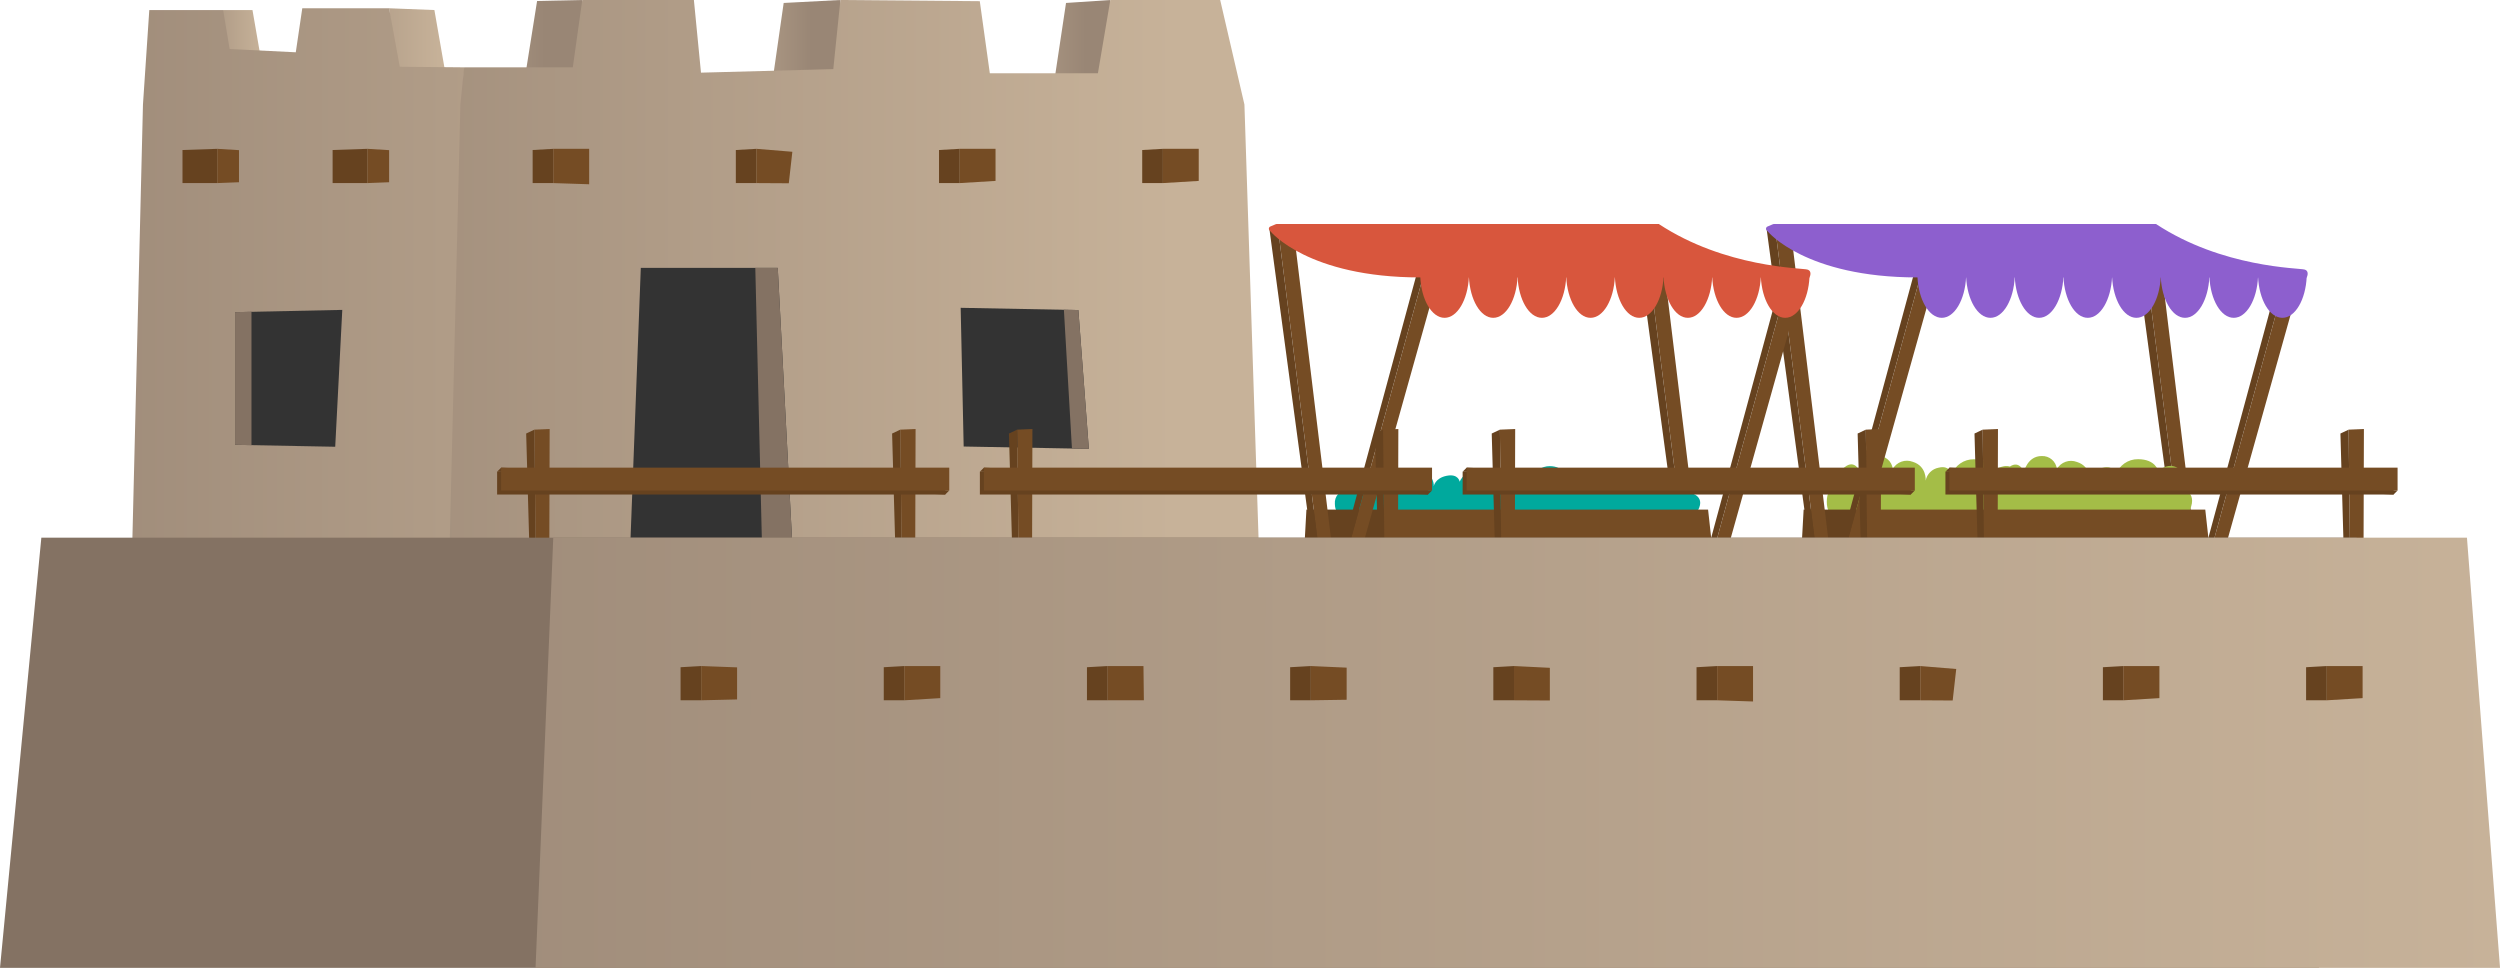
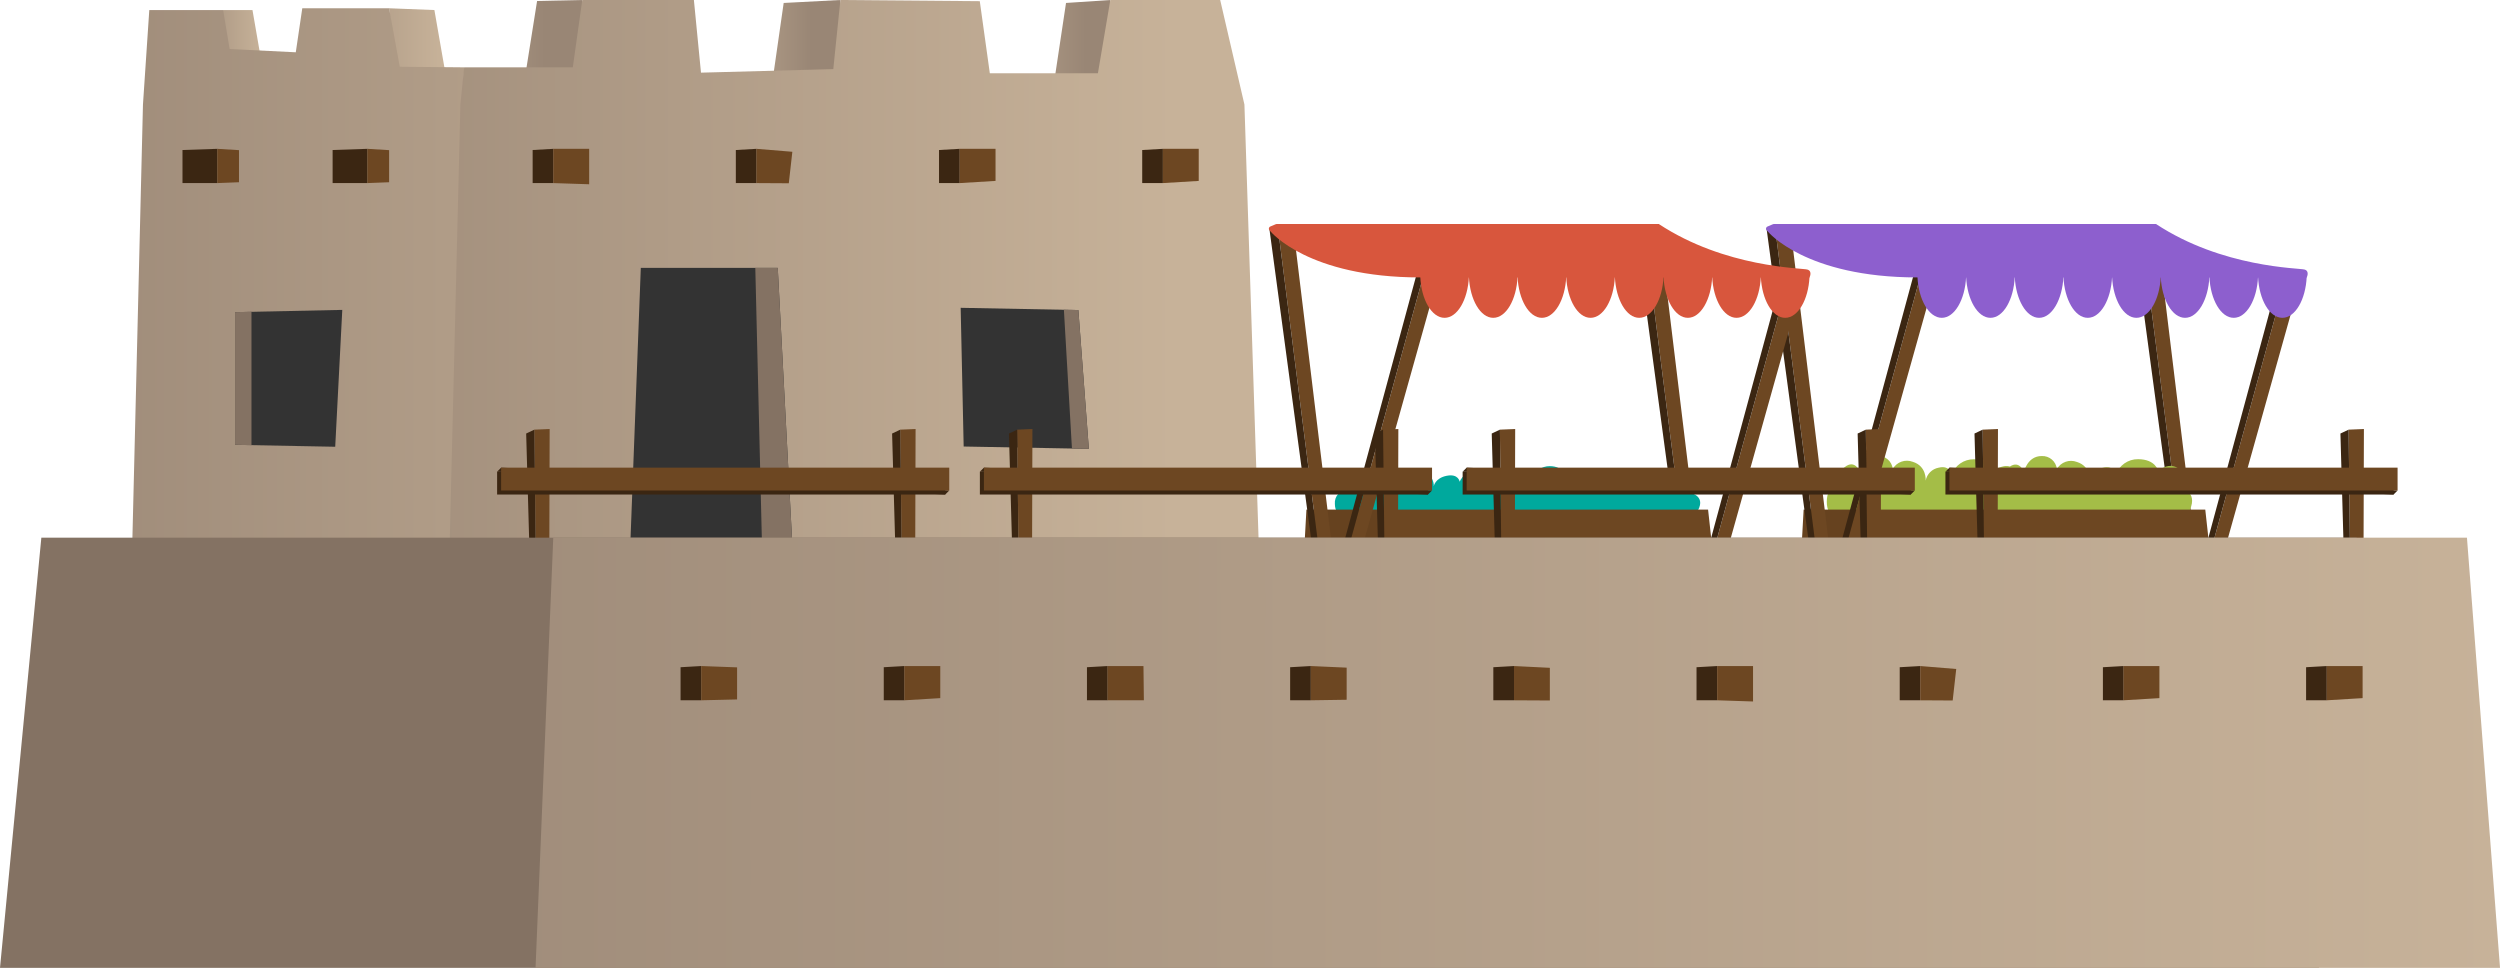
<svg xmlns="http://www.w3.org/2000/svg" xmlns:xlink="http://www.w3.org/1999/xlink" width="1058.12" height="409.65" viewBox="0 0 1058.12 409.65">
  <defs>
    <style>
      .cls-1 {
-         fill: #754c24;
+         fill: #6d4722;
      }

      .cls-2 {
-         fill: #66421f;
+         fill: #3b2612;
      }

      .cls-3 {
        fill: #a4bd47;
      }

      .cls-4 {
+         fill: #66421f;
+       }
+ 
+       .cls-5 {
        fill: #8d5fce;
      }

-       .cls-5 {
+       .cls-6 {
        fill: #00a99d;
      }

-       .cls-6 {
+       .cls-7 {
        fill: #d8563d;
      }

-       .cls-7 {
+       .cls-8 {
        fill: url(#linear-gradient);
      }

-       .cls-8 {
+       .cls-9 {
        fill: url(#linear-gradient-2);
      }

-       .cls-9 {
+       .cls-10 {
        fill: url(#linear-gradient-3);
      }

-       .cls-10 {
+       .cls-11 {
        fill: url(#linear-gradient-4);
      }

-       .cls-11 {
+       .cls-12 {
        fill: url(#linear-gradient-5);
      }

-       .cls-12 {
+       .cls-13 {
        fill: url(#linear-gradient-6);
      }

-       .cls-13 {
+       .cls-14 {
        fill: url(#linear-gradient-7);
      }

-       .cls-14 {
+       .cls-15 {
        fill: #333;
      }

-       .cls-15 {
+       .cls-16 {
        fill: #847263;
      }

-       .cls-16 {
+       .cls-17 {
        fill: url(#linear-gradient-8);
      }
    </style>
    <linearGradient id="linear-gradient" x1="230.69" y1="15.29" x2="160.52" y2="15.29" gradientUnits="userSpaceOnUse">
      <stop offset="0" stop-color="#998675" />
      <stop offset="1" stop-color="#c7b299" />
    </linearGradient>
    <linearGradient id="linear-gradient-2" x1="343.36" y1="18.04" x2="294.19" y2="18.04" xlink:href="#linear-gradient" />
    <linearGradient id="linear-gradient-3" x1="459.53" y1="17.79" x2="403.36" y2="17.79" xlink:href="#linear-gradient" />
    <linearGradient id="linear-gradient-4" x1="117.19" y1="18.71" x2="187.37" y2="18.71" xlink:href="#linear-gradient" />
    <linearGradient id="linear-gradient-5" x1="74.69" y1="14.83" x2="110.73" y2="14.83" xlink:href="#linear-gradient" />
    <linearGradient id="linear-gradient-6" x1="-21.38" y1="130.82" x2="399.34" y2="130.82" xlink:href="#linear-gradient" />
    <linearGradient id="linear-gradient-7" x1="76.95" y1="129.07" x2="497.67" y2="129.07" xlink:href="#linear-gradient" />
    <linearGradient id="linear-gradient-8" x1="41.33" y1="318.6" x2="1058.12" y2="318.6" xlink:href="#linear-gradient" />
  </defs>
  <g id="Layer_2" data-name="Layer 2">
    <g id="_0" data-name="0">
      <g>
        <g>
          <g>
            <polygon class="cls-1" points="906.03 95.1 912.51 94.83 932.33 258.11 926.76 258.11 906.03 95.1" />
            <polygon class="cls-2" points="906.03 95.1 902.57 96.74 924.3 258.11 926.76 258.11 906.03 95.1" />
          </g>
          <g>
            <polygon class="cls-1" points="968.17 115.1 974.65 114.83 934.46 258.11 928.9 258.11 968.17 115.1" />
            <polygon class="cls-2" points="968.17 115.1 964.71 116.74 926.44 258.11 928.9 258.11 968.17 115.1" />
          </g>
        </g>
        <path class="cls-3" d="M922.88,206.6s3.5-4.25-.47-7.92-9,.58-9,.58-1-4.88-8.46-4.91A9.84,9.84,0,0,0,895.5,201S895,196.75,890,198a6.86,6.86,0,0,0-5.49,5.46s.51-6.09-5.46-7.94a6.92,6.92,0,0,0-8.48,3,6.17,6.17,0,0,0-6.46-5.5c-6,0-7.49,6.67-7.49,6.67s-1.82-5-5.93-2.23c-3.41-1-6.78,1.84-6.78,1.84s-1-4.88-8.46-4.91A9.84,9.84,0,0,0,826,201s-.48-4.26-5.47-3.06a6.86,6.86,0,0,0-5.49,5.46s.51-6.09-5.46-7.94a6.92,6.92,0,0,0-8.48,3,6.17,6.17,0,0,0-6.46-5.5c-6,0-7.49,6.67-7.49,6.67s-2-5.49-6.47-1.85-2,7.29-2,7.29-5.48,0-5.5,7.29,6,7.93,6,7.93l77.21.3a2.6,2.6,0,0,0,.38-.27l69.12.27c3-1.81,1-4.86,1-4.86C930.35,207.85,922.88,206.6,922.88,206.6Z" />
        <g>
-           <polygon class="cls-2" points="794.05 215.7 763.38 215.7 761.05 258.11 799.38 258.11 794.05 215.7" />
+           <polygon class="cls-4" points="794.05 215.7 763.38 215.7 761.05 258.11 799.38 258.11 794.05 215.7" />
          <polygon class="cls-1" points="938.05 258.14 933.38 215.7 794.05 215.7 794.72 258.14 938.05 258.14" />
        </g>
        <g>
          <g>
            <polygon class="cls-1" points="751.15 95.1 757.63 94.83 777.45 258.11 771.88 258.11 751.15 95.1" />
            <polygon class="cls-2" points="751.15 95.1 747.69 96.74 769.42 258.11 771.88 258.11 751.15 95.1" />
          </g>
          <g>
            <polygon class="cls-1" points="813.29 115.1 819.77 114.83 779.58 258.11 774.02 258.11 813.29 115.1" />
            <polygon class="cls-2" points="813.29 115.1 809.83 116.74 771.56 258.11 774.02 258.11 813.29 115.1" />
          </g>
        </g>
        <g>
-           <path class="cls-4" d="M748.24,98s15.81,19.42,63.31,19.42l164.74.06s1.43-2.73-.91-3.4-34.75-.73-62.87-19.28H750.84a1.14,1.14,0,0,0-.4.08l-2.36,1a1,1,0,0,0-.27,1.67Z" />
-           <g>
-             <path class="cls-4" d="M811.56,117.16c.44,9.72,4.88,17.36,10.29,17.36s9.85-7.64,10.3-17.36Z" />
-             <path class="cls-4" d="M832.15,117.16c.45,9.72,4.88,17.36,10.3,17.36s9.85-7.64,10.29-17.36Z" />
-             <path class="cls-4" d="M852.74,117.16c.45,9.72,4.89,17.36,10.3,17.36s9.85-7.64,10.3-17.36Z" />
-             <path class="cls-4" d="M873.34,117.16c.44,9.72,4.88,17.36,10.29,17.36s9.86-7.64,10.3-17.36Z" />
-             <path class="cls-4" d="M893.93,117.16c.45,9.72,4.88,17.36,10.3,17.36s9.85-7.64,10.3-17.36Z" />
-             <path class="cls-4" d="M914.53,117.16c.44,9.72,4.88,17.36,10.29,17.36s9.85-7.64,10.3-17.36Z" />
-             <path class="cls-4" d="M935.12,117.16c.44,9.72,4.88,17.36,10.3,17.36s9.85-7.64,10.29-17.36Z" />
-             <path class="cls-4" d="M955.71,117.16c.45,9.72,4.88,17.36,10.3,17.36s9.85-7.64,10.3-17.36Z" />
+           <path class="cls-5" d="M748.24,98s15.81,19.42,63.31,19.42l164.74.06s1.43-2.73-.91-3.4-34.75-.73-62.87-19.28H750.84a1.14,1.14,0,0,0-.4.08l-2.36,1a1,1,0,0,0-.27,1.67Z" />
+           <g>
+             <path class="cls-5" d="M811.56,117.16c.44,9.72,4.88,17.36,10.29,17.36s9.85-7.64,10.3-17.36Z" />
+             <path class="cls-5" d="M832.15,117.16c.45,9.72,4.88,17.36,10.3,17.36s9.85-7.64,10.29-17.36Z" />
+             <path class="cls-5" d="M852.74,117.16c.45,9.72,4.89,17.36,10.3,17.36s9.85-7.64,10.3-17.36Z" />
+             <path class="cls-5" d="M873.34,117.16c.44,9.72,4.88,17.36,10.29,17.36s9.86-7.64,10.3-17.36Z" />
+             <path class="cls-5" d="M893.93,117.16c.45,9.72,4.88,17.36,10.3,17.36s9.85-7.64,10.3-17.36Z" />
+             <path class="cls-5" d="M914.53,117.16c.44,9.72,4.88,17.36,10.29,17.36s9.85-7.64,10.3-17.36Z" />
+             <path class="cls-5" d="M935.12,117.16c.44,9.72,4.88,17.36,10.3,17.36s9.85-7.64,10.29-17.36Z" />
+             <path class="cls-5" d="M955.71,117.16c.45,9.72,4.88,17.36,10.3,17.36s9.85-7.64,10.3-17.36Z" />
          </g>
        </g>
      </g>
      <g>
        <g>
          <g>
            <polygon class="cls-1" points="695.59 95.1 702.07 94.83 721.88 258.11 716.32 258.11 695.59 95.1" />
            <polygon class="cls-2" points="695.59 95.1 692.13 96.74 713.86 258.11 716.32 258.11 695.59 95.1" />
          </g>
          <g>
            <polygon class="cls-1" points="757.73 115.1 764.21 114.83 724.02 258.11 718.46 258.11 757.73 115.1" />
            <polygon class="cls-2" points="757.73 115.1 754.27 116.74 716 258.11 718.46 258.11 757.73 115.1" />
          </g>
        </g>
-         <path class="cls-5" d="M714.71,208.43s3.5-3.48-.48-6.48-9,.47-9,.47-1-4-8.45-4-9.48,5.45-9.48,5.45-.49-3.49-5.47-2.51-5.5,4.46-5.5,4.46.52-5-5.46-6.49-8.47,2.47-8.47,2.47-.48-4.49-6.46-4.51a7.74,7.74,0,0,0-7.49,5.46,4,4,0,0,0-5.94-1.83c-3.41-.83-6.78,1.51-6.78,1.51s-1-4-8.45-4-9.48,5.45-9.48,5.45-.49-3.49-5.47-2.51-5.5,4.46-5.5,4.46.52-5-5.46-6.49-8.47,2.47-8.47,2.47-.48-4.49-6.46-4.51a7.74,7.74,0,0,0-7.49,5.46s-2-4.49-6.47-1.52-2,6-2,6a5.54,5.54,0,0,0-5.5,6c0,6,6,6.5,6,6.5l77.2.24a3.44,3.44,0,0,0,.38-.22l69.12.22a2.48,2.48,0,0,0,1-4C722.18,209.45,714.71,208.43,714.71,208.43Z" />
-         <g>
-           <polygon class="cls-2" points="583.61 215.7 552.94 215.7 550.61 258.11 588.94 258.11 583.61 215.7" />
+         <path class="cls-6" d="M714.71,208.43s3.5-3.48-.48-6.48-9,.47-9,.47-1-4-8.45-4-9.48,5.45-9.48,5.45-.49-3.49-5.47-2.51-5.5,4.46-5.5,4.46.52-5-5.46-6.49-8.47,2.47-8.47,2.47-.48-4.49-6.46-4.51a7.74,7.74,0,0,0-7.49,5.46,4,4,0,0,0-5.94-1.83c-3.41-.83-6.78,1.51-6.78,1.51s-1-4-8.45-4-9.48,5.45-9.48,5.45-.49-3.49-5.47-2.51-5.5,4.46-5.5,4.46.52-5-5.46-6.49-8.47,2.47-8.47,2.47-.48-4.49-6.46-4.51a7.74,7.74,0,0,0-7.49,5.46s-2-4.49-6.47-1.52-2,6-2,6a5.54,5.54,0,0,0-5.5,6c0,6,6,6.5,6,6.5l77.2.24a3.44,3.44,0,0,0,.38-.22l69.12.22a2.48,2.48,0,0,0,1-4C722.18,209.45,714.71,208.43,714.71,208.43Z" />
+         <g>
+           <polygon class="cls-4" points="583.61 215.7 552.94 215.7 550.61 258.11 588.94 258.11 583.61 215.7" />
          <polygon class="cls-1" points="727.61 258.14 722.94 215.7 583.61 215.7 584.28 258.14 727.61 258.14" />
        </g>
        <g>
          <g>
            <polygon class="cls-1" points="540.71 95.1 547.19 94.83 567 258.11 561.44 258.11 540.71 95.1" />
            <polygon class="cls-2" points="540.71 95.1 537.25 96.74 558.98 258.11 561.44 258.11 540.71 95.1" />
          </g>
          <g>
            <polygon class="cls-1" points="602.85 115.1 609.33 114.83 569.14 258.11 563.58 258.11 602.85 115.1" />
            <polygon class="cls-2" points="602.85 115.1 599.39 116.74 561.12 258.11 563.58 258.11 602.85 115.1" />
          </g>
        </g>
        <g>
-           <path class="cls-6" d="M537.8,98s15.81,19.42,63.31,19.42l164.74.06s1.43-2.73-.91-3.4-34.75-.73-62.87-19.28H540.4a1.1,1.1,0,0,0-.4.08l-2.37,1a1,1,0,0,0-.26,1.67Z" />
-           <g>
-             <path class="cls-6" d="M601.12,117.16c.44,9.72,4.88,17.36,10.29,17.36s9.85-7.64,10.3-17.36Z" />
-             <path class="cls-6" d="M621.71,117.16c.45,9.72,4.88,17.36,10.3,17.36s9.85-7.64,10.29-17.36Z" />
-             <path class="cls-6" d="M642.3,117.16c.45,9.72,4.88,17.36,10.3,17.36s9.85-7.64,10.3-17.36Z" />
-             <path class="cls-6" d="M662.9,117.16c.44,9.72,4.88,17.36,10.29,17.36s9.85-7.64,10.3-17.36Z" />
-             <path class="cls-6" d="M683.49,117.16c.45,9.72,4.88,17.36,10.3,17.36s9.85-7.64,10.29-17.36Z" />
-             <path class="cls-6" d="M704.08,117.16c.45,9.72,4.89,17.36,10.3,17.36s9.85-7.64,10.3-17.36Z" />
-             <path class="cls-6" d="M724.68,117.16c.44,9.72,4.88,17.36,10.3,17.36s9.85-7.64,10.29-17.36Z" />
-             <path class="cls-6" d="M745.27,117.16c.45,9.72,4.88,17.36,10.3,17.36s9.85-7.64,10.3-17.36Z" />
+           <path class="cls-7" d="M537.8,98s15.81,19.42,63.31,19.42l164.74.06s1.43-2.73-.91-3.4-34.75-.73-62.87-19.28H540.4a1.1,1.1,0,0,0-.4.08l-2.37,1a1,1,0,0,0-.26,1.67Z" />
+           <g>
+             <path class="cls-7" d="M601.12,117.16c.44,9.72,4.88,17.36,10.29,17.36s9.85-7.64,10.3-17.36Z" />
+             <path class="cls-7" d="M621.71,117.16c.45,9.72,4.88,17.36,10.3,17.36s9.85-7.64,10.29-17.36Z" />
+             <path class="cls-7" d="M642.3,117.16c.45,9.72,4.88,17.36,10.3,17.36s9.85-7.64,10.3-17.36Z" />
+             <path class="cls-7" d="M662.9,117.16c.44,9.72,4.88,17.36,10.29,17.36s9.85-7.64,10.3-17.36Z" />
+             <path class="cls-7" d="M683.49,117.16c.45,9.72,4.88,17.36,10.3,17.36s9.85-7.64,10.29-17.36Z" />
+             <path class="cls-7" d="M704.08,117.16c.45,9.72,4.89,17.36,10.3,17.36s9.85-7.64,10.3-17.36Z" />
+             <path class="cls-7" d="M724.68,117.16c.44,9.72,4.88,17.36,10.3,17.36s9.85-7.64,10.29-17.36Z" />
+             <path class="cls-7" d="M745.27,117.16c.45,9.72,4.88,17.36,10.3,17.36s9.85-7.64,10.3-17.36Z" />
          </g>
        </g>
      </g>
      <g>
-         <polygon class="cls-7" points="246.44 0 227.32 0.42 222.53 30.58 247.36 30.58 246.44 0" />
-         <polygon class="cls-8" points="355.69 0 331.69 1.25 326.69 36.08 356.69 34.25 355.69 0" />
-         <polygon class="cls-9" points="469.94 0 451.19 1.25 446.03 35.58 472.53 34.75 469.94 0" />
-         <polygon class="cls-10" points="164.69 3.5 183.86 4.25 189.03 33.92 167.69 32.58 164.69 3.5" />
-         <polygon class="cls-11" points="94.44 4.25 106.86 4.25 110.53 25.42 89.19 23.08 94.44 4.25" />
-         <polygon class="cls-12" points="392.37 44.25 196.05 44.25 196.44 28.5 169.19 28.25 164.69 3.5 127.94 3.5 125.19 22.13 97.19 20.75 94.44 4.25 63.19 4.25 60.51 44.25 55.3 258.14 399.34 258.14 392.37 44.25" />
-         <polygon class="cls-13" points="526.7 44.25 516.44 0 469.94 0 464.69 31 418.94 31 414.69 0.5 355.69 0 352.69 29.25 296.69 30.75 293.69 0 246.44 0 242.44 28.5 196.44 28.5 194.85 44.25 189.64 258.14 533.67 258.14 526.7 44.25" />
-         <g>
-           <polygon class="cls-14" points="406.6 130.28 407.87 188.99 460.86 189.97 456.42 131.23 406.6 130.28" />
-           <polygon class="cls-15" points="456.42 131.23 460.86 189.97 453.7 189.83 450.29 131.1 456.42 131.23" />
-         </g>
-         <g>
-           <polygon class="cls-14" points="336.81 258.14 265.72 258.14 271.22 113.37 329.19 113.37 336.81 258.14" />
-           <polygon class="cls-15" points="336.81 258.14 323.18 258.14 319.68 113.37 329.19 113.37 336.81 258.14" />
-         </g>
-         <g>
-           <polygon class="cls-14" points="141.88 189.09 144.87 131.16 99.48 132.11 99.48 188.28 141.88 189.09" />
-           <polygon class="cls-15" points="106.44 188.41 106.44 131.97 99.48 132.11 99.48 188.28 106.44 188.41" />
+         <polygon class="cls-8" points="246.44 0 227.32 0.42 222.53 30.58 247.36 30.58 246.44 0" />
+         <polygon class="cls-9" points="355.69 0 331.69 1.25 326.69 36.08 356.69 34.25 355.69 0" />
+         <polygon class="cls-10" points="469.94 0 451.19 1.25 446.03 35.58 472.53 34.75 469.94 0" />
+         <polygon class="cls-11" points="164.69 3.5 183.86 4.25 189.03 33.92 167.69 32.58 164.69 3.5" />
+         <polygon class="cls-12" points="94.44 4.25 106.86 4.25 110.53 25.42 89.19 23.08 94.44 4.25" />
+         <polygon class="cls-13" points="392.37 44.25 196.05 44.25 196.44 28.5 169.19 28.25 164.69 3.5 127.94 3.5 125.19 22.13 97.19 20.75 94.44 4.25 63.19 4.25 60.51 44.25 55.3 258.14 399.34 258.14 392.37 44.25" />
+         <polygon class="cls-14" points="526.7 44.25 516.44 0 469.94 0 464.69 31 418.94 31 414.69 0.5 355.69 0 352.69 29.25 296.69 30.75 293.69 0 246.44 0 242.44 28.5 196.44 28.5 194.85 44.25 189.64 258.14 533.67 258.14 526.7 44.25" />
+         <g>
+           <polygon class="cls-15" points="406.6 130.28 407.87 188.99 460.86 189.97 456.42 131.23 406.6 130.28" />
+           <polygon class="cls-16" points="456.42 131.23 460.86 189.97 453.7 189.83 450.29 131.1 456.42 131.23" />
+         </g>
+         <g>
+           <polygon class="cls-15" points="336.81 258.14 265.72 258.14 271.22 113.37 329.19 113.37 336.81 258.14" />
+           <polygon class="cls-16" points="336.81 258.14 323.18 258.14 319.68 113.37 329.19 113.37 336.81 258.14" />
+         </g>
+         <g>
+           <polygon class="cls-15" points="141.88 189.09 144.87 131.16 99.48 132.11 99.48 188.28 141.88 189.09" />
+           <polygon class="cls-16" points="106.44 188.41 106.44 131.97 99.48 132.11 99.48 188.28 106.44 188.41" />
        </g>
        <g>
          <g>
            <polygon class="cls-2" points="225.44 63.49 225.44 77.49 234.19 77.49 234.19 62.99 225.44 63.49" />
            <polygon class="cls-1" points="234.19 62.99 249.36 62.99 249.36 77.99 234.19 77.49 234.19 62.99" />
          </g>
          <g>
            <polygon class="cls-2" points="311.44 63.49 311.44 77.49 320.19 77.49 320.19 62.99 311.44 63.49" />
            <polygon class="cls-1" points="320.19 62.99 335.36 64.24 333.86 77.57 320.19 77.49 320.19 62.99" />
          </g>
          <g>
            <polygon class="cls-2" points="397.44 63.49 397.44 77.49 406.19 77.49 406.19 62.99 397.44 63.49" />
            <polygon class="cls-1" points="406.19 62.99 421.36 62.99 421.36 76.57 406.19 77.49 406.19 62.99" />
          </g>
          <g>
            <polygon class="cls-2" points="483.44 63.49 483.44 77.49 492.19 77.49 492.19 62.99 483.44 63.49" />
            <polygon class="cls-1" points="492.19 62.99 507.36 62.99 507.36 76.57 492.19 77.49 492.19 62.99" />
          </g>
        </g>
        <g>
          <polygon class="cls-2" points="140.78 63.49 140.78 77.49 155.53 77.49 155.53 62.99 140.78 63.49" />
          <polygon class="cls-1" points="155.53 62.99 164.69 63.55 164.69 77.13 155.53 77.49 155.53 62.99" />
        </g>
        <g>
          <polygon class="cls-2" points="77.24 63.49 77.24 77.49 91.99 77.49 91.99 62.99 77.24 63.49" />
          <polygon class="cls-1" points="91.99 62.99 101.15 63.55 101.15 77.13 91.99 77.49 91.99 62.99" />
        </g>
      </g>
      <g>
        <g>
          <g>
            <polygon class="cls-1" points="226.16 181.85 232.64 181.58 232.46 244.86 226.89 244.86 226.16 181.85" />
            <polygon class="cls-2" points="226.16 181.85 222.7 183.49 224.43 244.86 226.89 244.86 226.16 181.85" />
          </g>
          <g>
            <polygon class="cls-1" points="381.04 181.85 387.52 181.58 387.33 244.86 381.77 244.86 381.04 181.85" />
            <polygon class="cls-2" points="381.04 181.85 377.58 183.49 379.31 244.86 381.77 244.86 381.04 181.85" />
          </g>
          <g>
            <g>
              <rect class="cls-2" x="210.4" y="199.64" width="189.67" height="9.67" />
              <polygon class="cls-2" points="210.4 199.64 212.1 197.93 401.77 207.6 400.06 209.31 210.4 199.64" />
            </g>
            <rect class="cls-1" x="212.1" y="197.93" width="189.67" height="9.67" />
          </g>
        </g>
        <g>
          <g>
            <polygon class="cls-1" points="430.5 181.85 436.97 181.58 436.79 244.86 431.23 244.86 430.5 181.85" />
            <polygon class="cls-2" points="430.5 181.85 427.03 183.49 428.76 244.86 431.23 244.86 430.5 181.85" />
          </g>
          <g>
            <polygon class="cls-1" points="585.38 181.85 591.85 181.58 591.67 244.86 586.11 244.86 585.38 181.85" />
            <polygon class="cls-2" points="585.38 181.85 581.91 183.49 583.64 244.86 586.11 244.86 585.38 181.85" />
          </g>
          <g>
            <g>
              <rect class="cls-2" x="414.73" y="199.64" width="189.67" height="9.67" />
              <polygon class="cls-2" points="414.73 199.64 416.44 197.93 606.1 207.6 604.4 209.31 414.73 199.64" />
            </g>
            <rect class="cls-1" x="416.44" y="197.93" width="189.67" height="9.67" />
          </g>
        </g>
        <g>
          <g>
            <polygon class="cls-1" points="634.83 181.85 641.3 181.58 641.12 244.86 635.56 244.86 634.83 181.85" />
            <polygon class="cls-2" points="634.83 181.85 631.37 183.49 633.1 244.86 635.56 244.86 634.83 181.85" />
          </g>
          <g>
            <polygon class="cls-1" points="789.71 181.85 796.18 181.58 796 244.86 790.44 244.86 789.71 181.85" />
            <polygon class="cls-2" points="789.71 181.85 786.24 183.49 787.98 244.86 790.44 244.86 789.71 181.85" />
          </g>
          <g>
            <g>
              <rect class="cls-2" x="619.06" y="199.64" width="189.67" height="9.67" />
              <polygon class="cls-2" points="619.06 199.64 620.77 197.93 810.44 207.6 808.73 209.31 619.06 199.64" />
            </g>
            <rect class="cls-1" x="620.77" y="197.93" width="189.67" height="9.67" />
          </g>
        </g>
        <g>
          <g>
            <polygon class="cls-1" points="839.16 181.85 845.64 181.58 845.46 244.86 839.89 244.86 839.16 181.85" />
            <polygon class="cls-2" points="839.16 181.85 835.7 183.49 837.43 244.86 839.89 244.86 839.16 181.85" />
          </g>
          <g>
            <polygon class="cls-1" points="994.04 181.85 1000.52 181.58 1000.33 244.86 994.77 244.86 994.04 181.85" />
            <polygon class="cls-2" points="994.04 181.85 990.58 183.49 992.31 244.86 994.77 244.86 994.04 181.85" />
          </g>
          <g>
            <g>
              <rect class="cls-2" x="823.4" y="199.64" width="189.67" height="9.67" />
              <polygon class="cls-2" points="823.4 199.64 825.1 197.93 1014.77 207.6 1013.06 209.31 823.4 199.64" />
            </g>
            <rect class="cls-1" x="825.1" y="197.93" width="189.67" height="9.67" />
          </g>
        </g>
        <g>
-           <polygon class="cls-15" points="0 409.65 17.5 227.56 997.46 227.56 981.46 409.65 0 409.65" />
-           <polygon class="cls-16" points="226.67 409.65 234.17 227.56 1044.13 227.56 1058.13 409.65 226.67 409.65" />
+           <polygon class="cls-16" points="0 409.65 17.5 227.56 997.46 227.56 981.46 409.65 0 409.65" />
+           <polygon class="cls-17" points="226.67 409.65 234.17 227.56 1044.13 227.56 1058.13 409.65 226.67 409.65" />
        </g>
        <g>
          <g>
            <polygon class="cls-2" points="288.05 282.4 288.05 296.4 296.8 296.4 296.8 281.9 288.05 282.4" />
            <polygon class="cls-1" points="296.8 281.9 311.97 282.46 311.97 296.04 296.8 296.4 296.8 281.9" />
          </g>
          <g>
            <polygon class="cls-2" points="374.05 282.4 374.05 296.4 382.8 296.4 382.8 281.9 374.05 282.4" />
            <polygon class="cls-1" points="382.8 281.9 397.97 281.9 397.97 295.48 382.8 296.4 382.8 281.9" />
          </g>
          <g>
            <polygon class="cls-2" points="460.05 282.4 460.05 296.4 468.8 296.4 468.8 281.9 460.05 282.4" />
            <polygon class="cls-1" points="468.8 281.9 483.97 281.9 484.14 296.4 468.8 296.4 468.8 281.9" />
          </g>
          <g>
            <polygon class="cls-2" points="546.05 282.4 546.05 296.4 554.8 296.4 554.8 281.9 546.05 282.4" />
            <polygon class="cls-1" points="554.8 281.9 569.97 282.58 569.97 296.17 554.8 296.4 554.8 281.9" />
          </g>
          <g>
            <polygon class="cls-2" points="632.05 282.4 632.05 296.4 640.8 296.4 640.8 281.9 632.05 282.4" />
            <polygon class="cls-1" points="640.8 281.9 655.97 282.65 655.97 296.48 640.8 296.4 640.8 281.9" />
          </g>
          <g>
            <polygon class="cls-2" points="718.05 282.4 718.05 296.4 726.8 296.4 726.8 281.9 718.05 282.4" />
            <polygon class="cls-1" points="726.8 281.9 741.97 281.9 741.97 296.9 726.8 296.4 726.8 281.9" />
          </g>
          <g>
            <polygon class="cls-2" points="804.05 282.4 804.05 296.4 812.8 296.4 812.8 281.9 804.05 282.4" />
            <polygon class="cls-1" points="812.8 281.9 827.97 283.15 826.47 296.48 812.8 296.4 812.8 281.9" />
          </g>
          <g>
            <polygon class="cls-2" points="890.05 282.4 890.05 296.4 898.8 296.4 898.8 281.9 890.05 282.4" />
            <polygon class="cls-1" points="898.8 281.9 913.97 281.9 913.97 295.48 898.8 296.4 898.8 281.9" />
          </g>
          <g>
            <polygon class="cls-2" points="976.05 282.4 976.05 296.4 984.8 296.4 984.8 281.9 976.05 282.4" />
            <polygon class="cls-1" points="984.8 281.9 999.97 281.9 999.97 295.48 984.8 296.4 984.8 281.9" />
          </g>
        </g>
      </g>
    </g>
  </g>
</svg>
